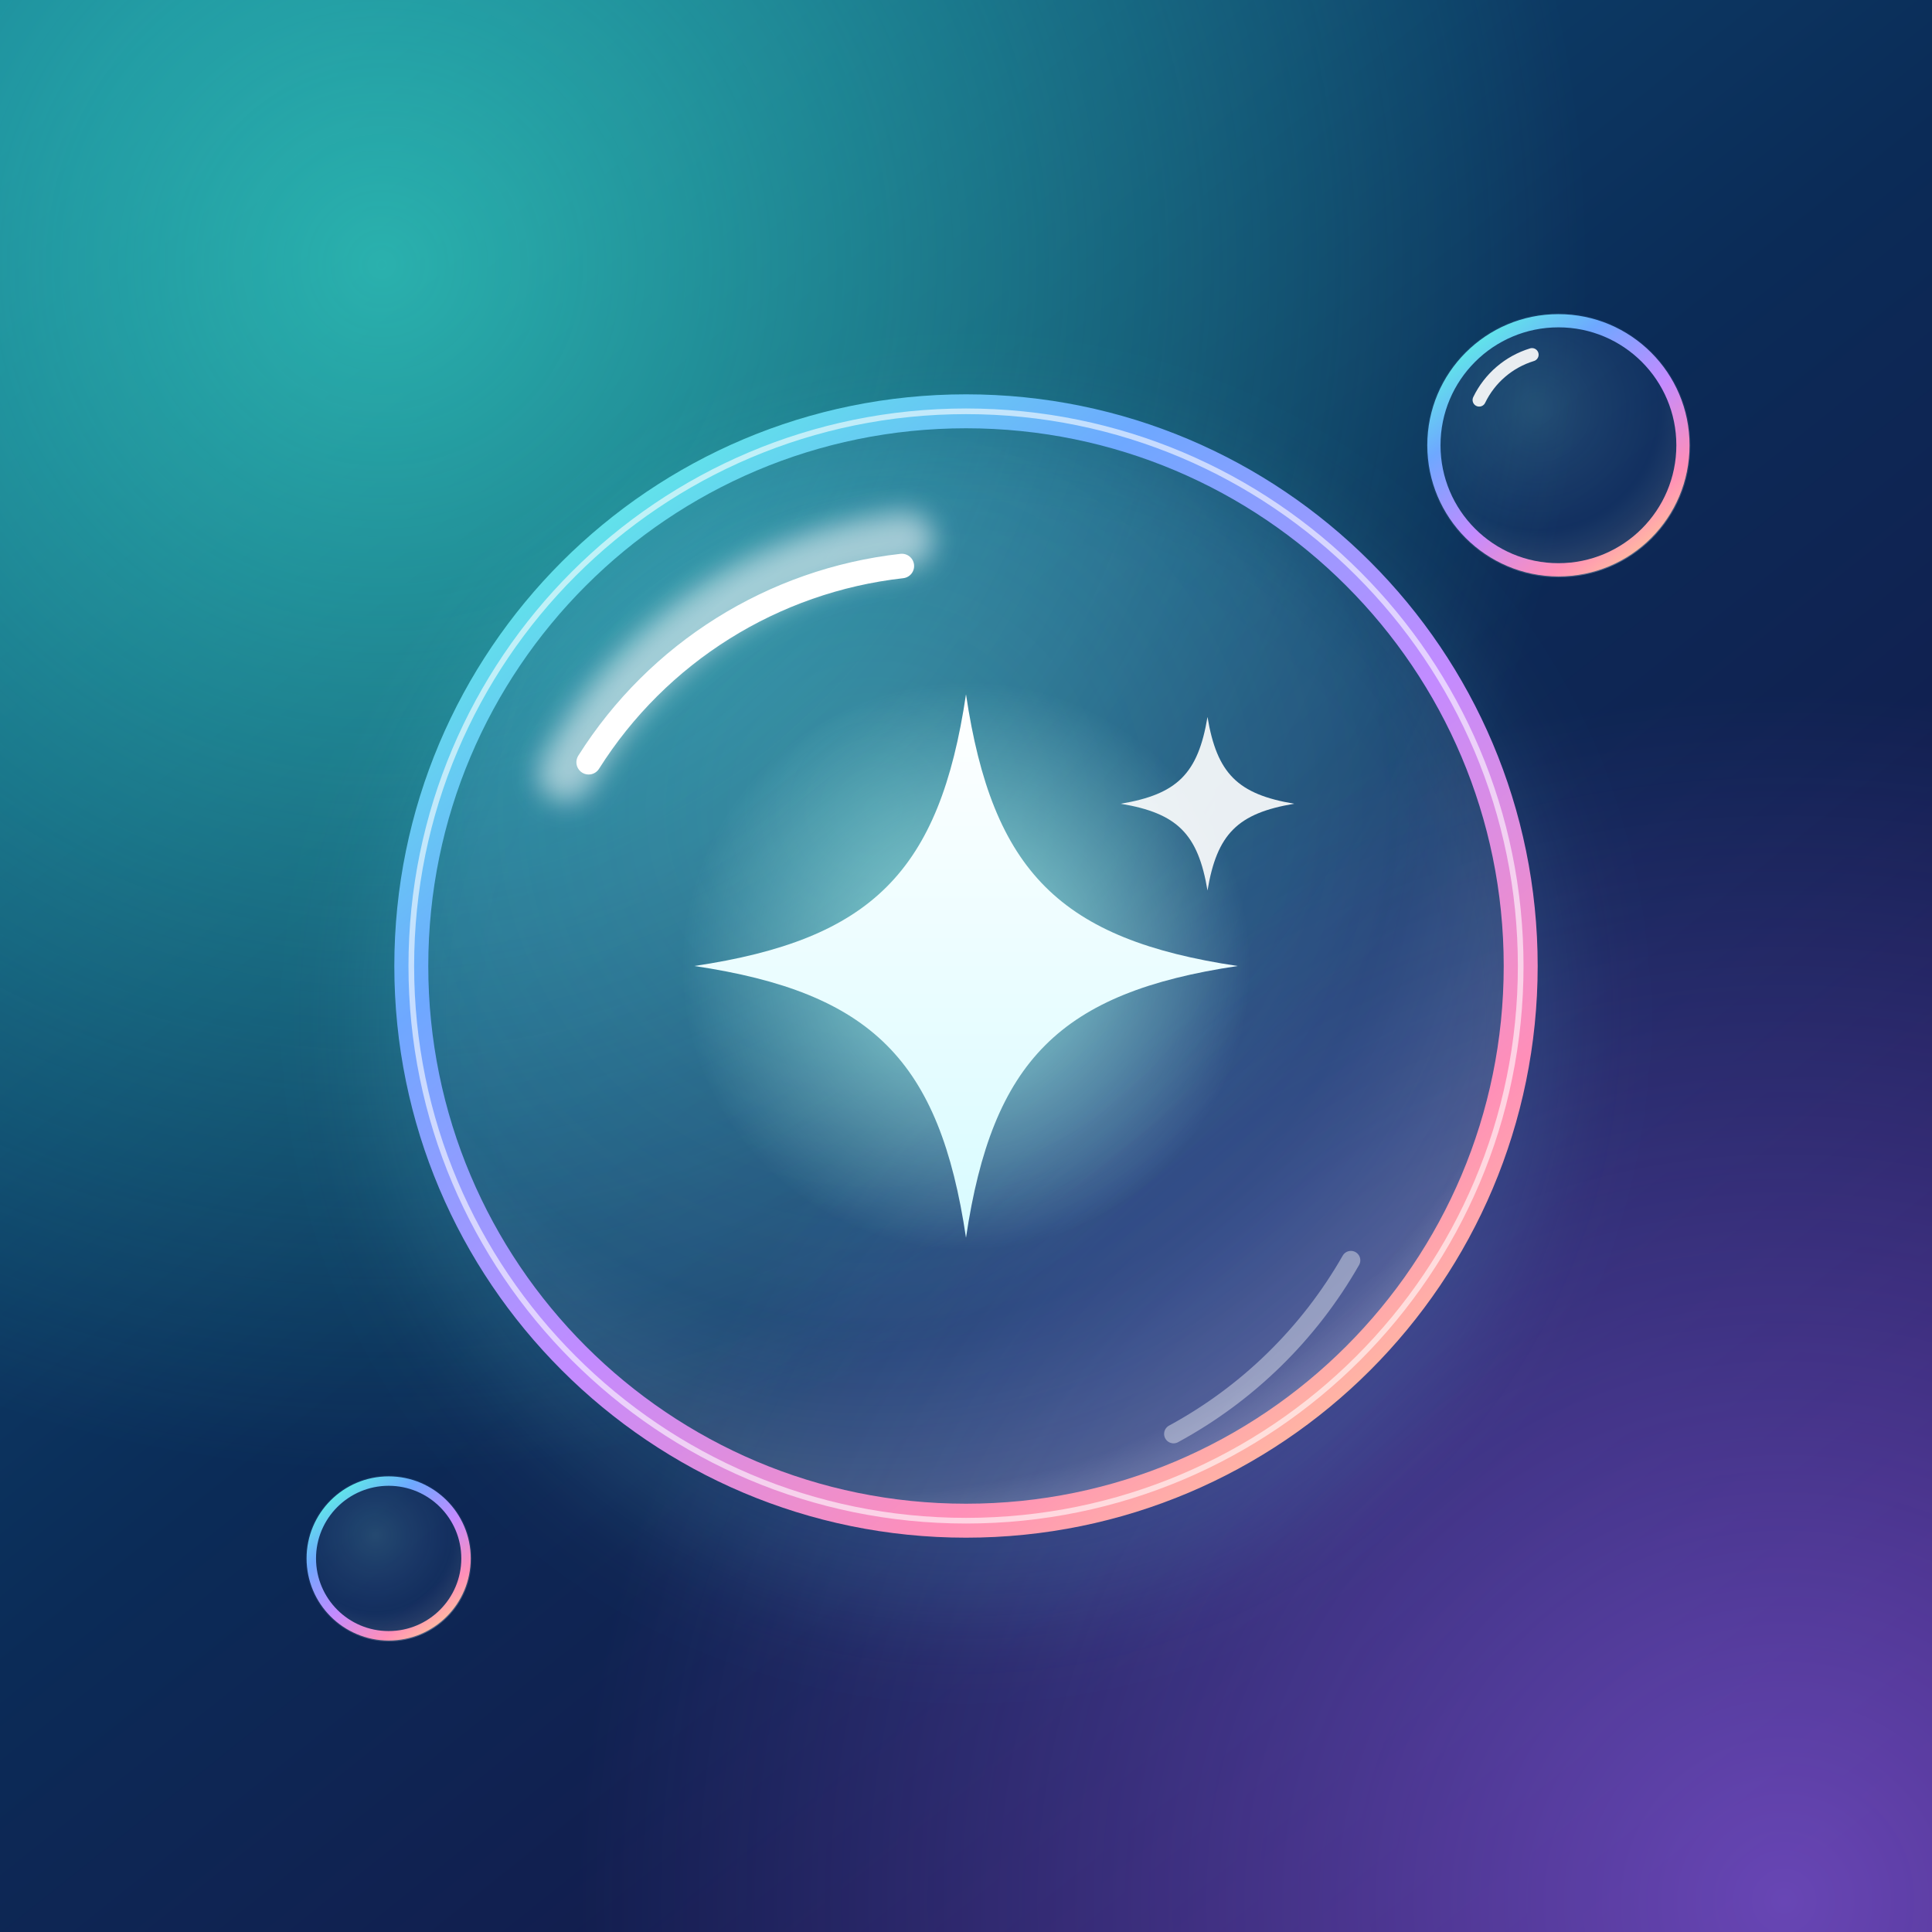
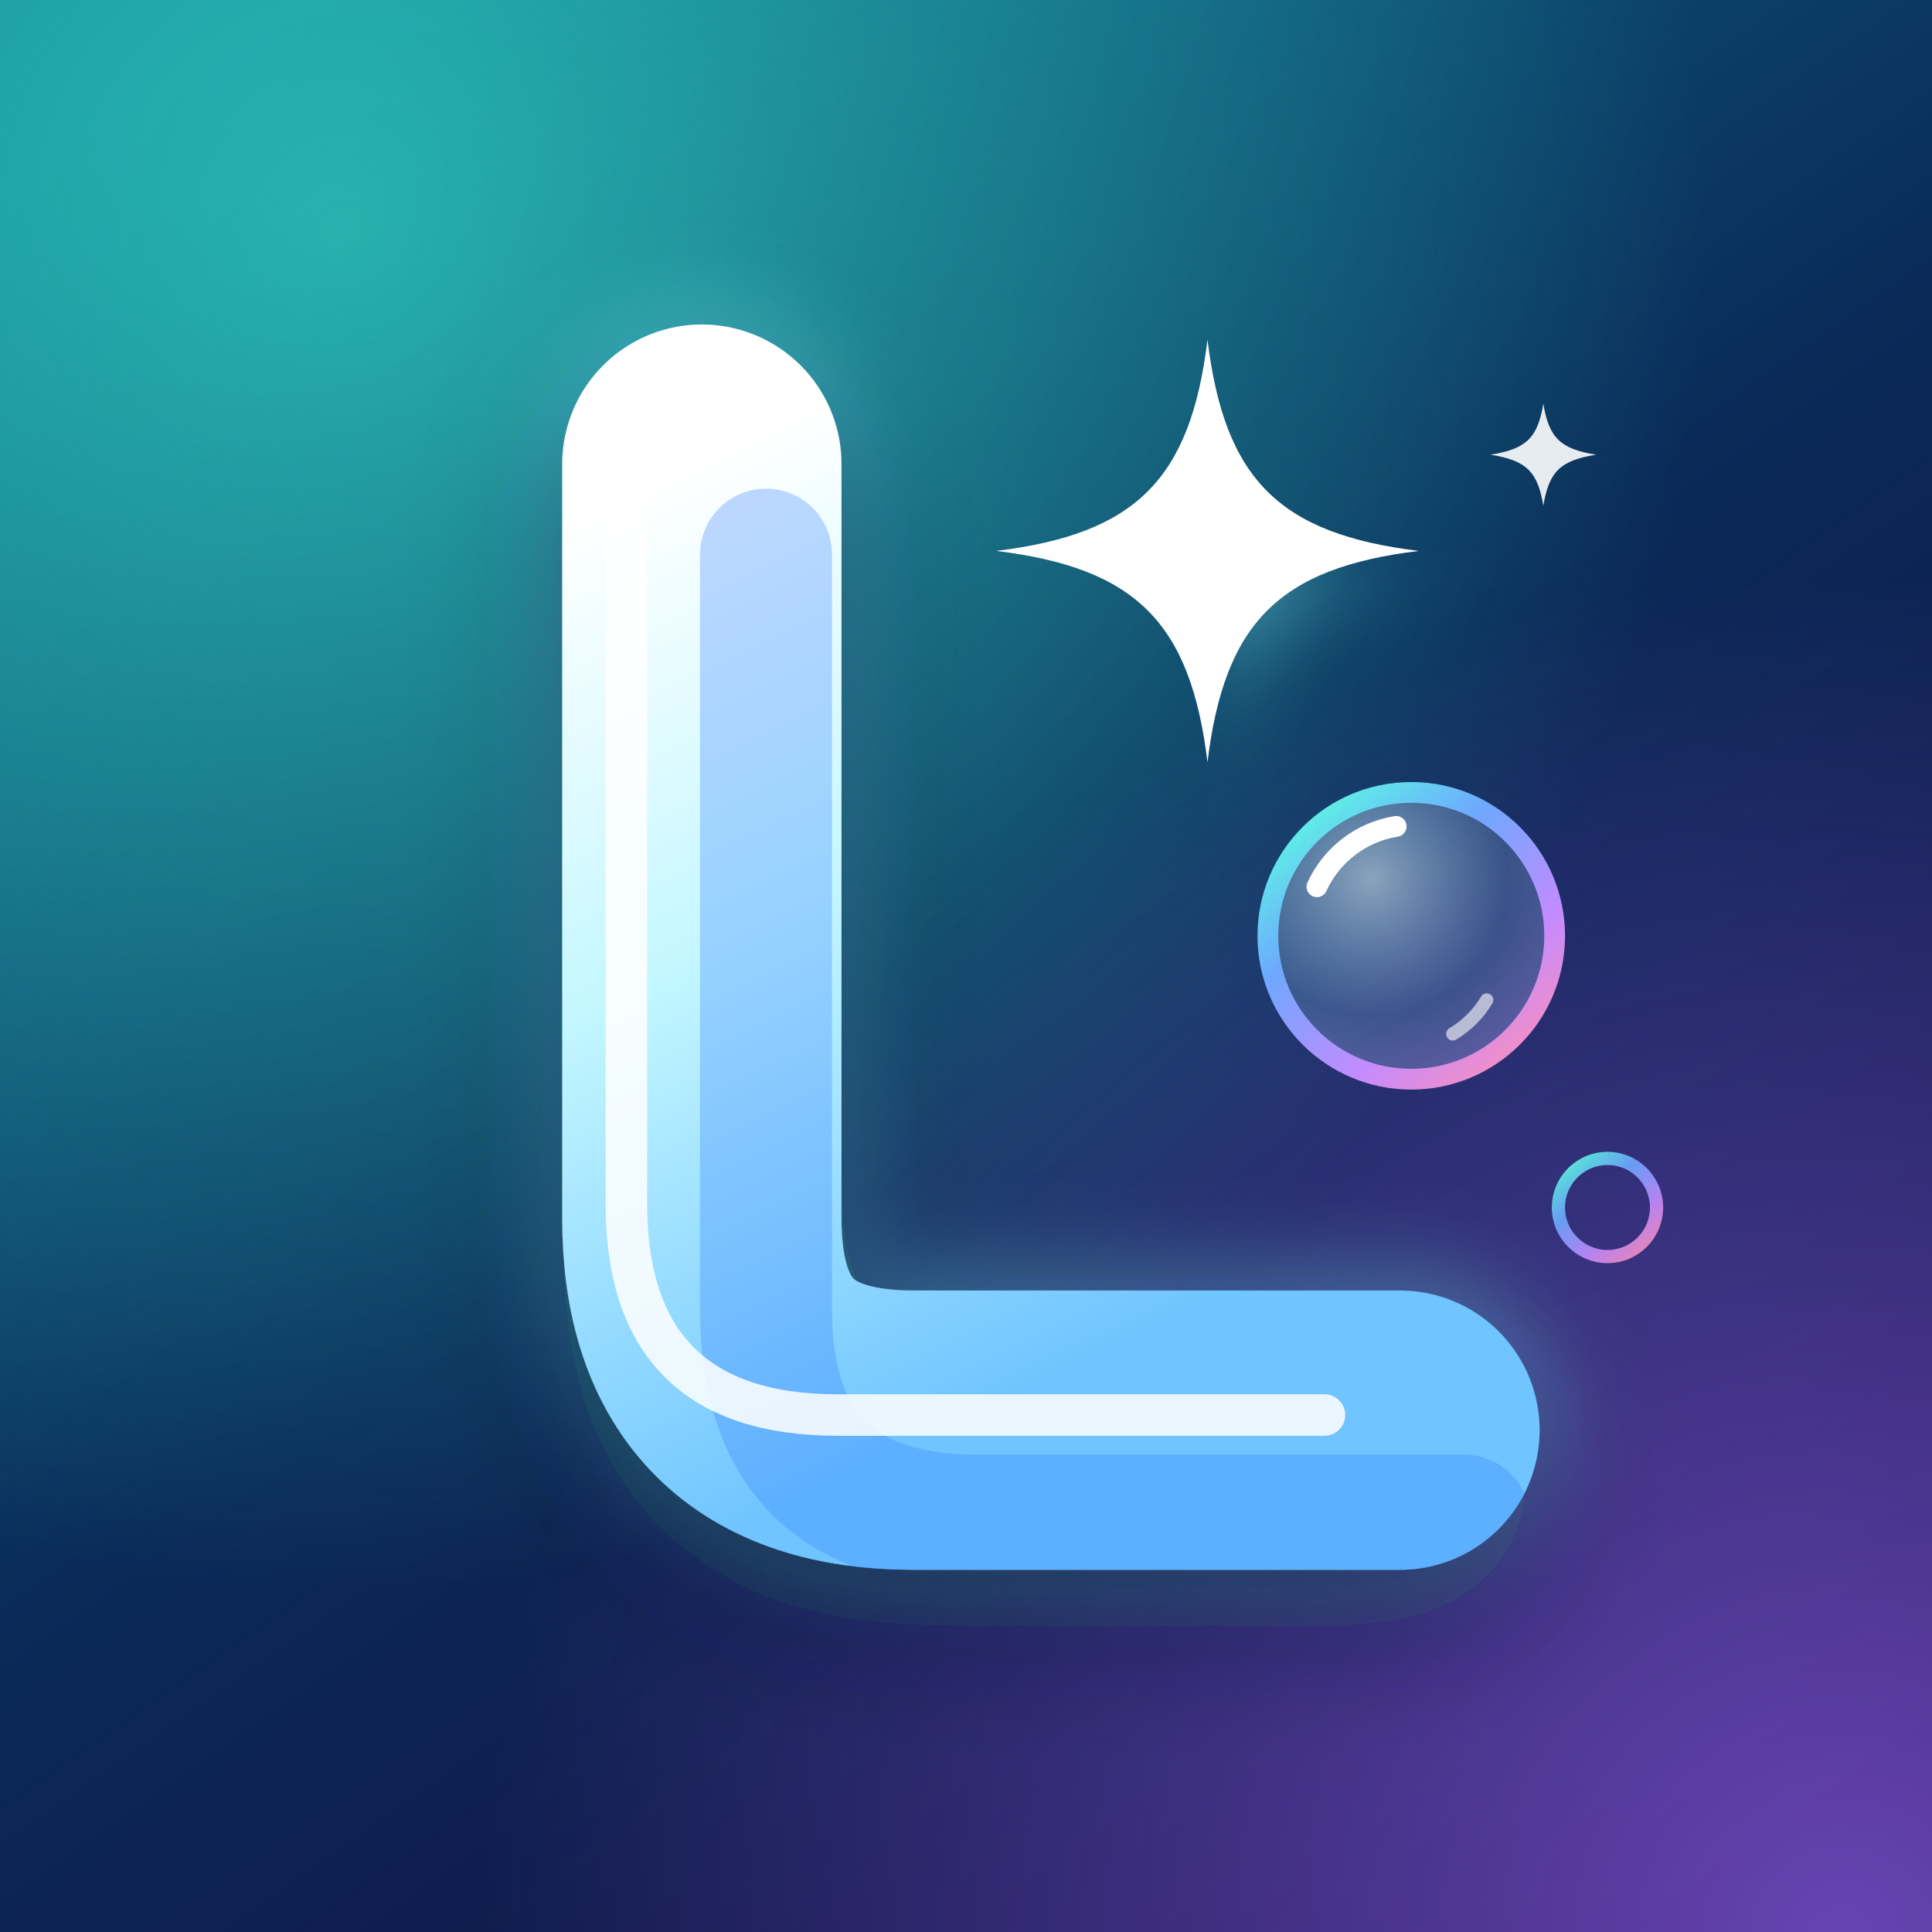
<svg xmlns="http://www.w3.org/2000/svg" width="1024" height="1024" viewBox="0 0 1024 1024">
  <defs>
-     <linearGradient id="bg" x1="0.1" y1="0" x2="0.9" y2="1">
-       <stop offset="0" stop-color="#0F5C82" />
-       <stop offset="0.48" stop-color="#0B2B57" />
-       <stop offset="1" stop-color="#1B0E45" />
+     <linearGradient id="bg" x1="0.15" y1="0" x2="0.85" y2="1">
+       <stop offset="0" stop-color="#0E6F8C" />
+       <stop offset="0.5" stop-color="#0A2A58" />
+       <stop offset="1" stop-color="#170B3F" />
    </linearGradient>
-     <radialGradient id="glowA" cx="0.2" cy="0.14" r="0.62">
-       <stop offset="0" stop-color="#3CF2D2" stop-opacity="0.6" />
+     <radialGradient id="glowA" cx="0.18" cy="0.12" r="0.7">
+       <stop offset="0" stop-color="#3CF2D2" stop-opacity="0.55" />
      <stop offset="1" stop-color="#3CF2D2" stop-opacity="0" />
    </radialGradient>
-     <radialGradient id="glowB" cx="0.92" cy="0.98" r="0.62">
+     <radialGradient id="glowB" cx="0.95" cy="1" r="0.7">
      <stop offset="0" stop-color="#9B6BFF" stop-opacity="0.6" />
      <stop offset="1" stop-color="#9B6BFF" stop-opacity="0" />
    </radialGradient>
-     <radialGradient id="film" cx="0.42" cy="0.36" r="0.66">
-       <stop offset="0" stop-color="#9FF6FF" stop-opacity="0.16" />
-       <stop offset="0.7" stop-color="#7AA8FF" stop-opacity="0.06" />
-       <stop offset="0.92" stop-color="#ffffff" stop-opacity="0.12" />
-       <stop offset="1" stop-color="#ffffff" stop-opacity="0.3" />
-     </radialGradient>
+     <linearGradient id="glass" x1="0" y1="0" x2="0.35" y2="1">
+       <stop offset="0" stop-color="#FFFFFF" />
+       <stop offset="0.45" stop-color="#C4F7FF" />
+       <stop offset="1" stop-color="#6FC4FF" />
+     </linearGradient>
    <linearGradient id="iri" x1="0.1" y1="0" x2="0.9" y2="1">
      <stop offset="0" stop-color="#5BFFE0" />
-       <stop offset="0.28" stop-color="#6EA8FF" />
-       <stop offset="0.55" stop-color="#C38BFF" />
-       <stop offset="0.8" stop-color="#FF8FB8" />
-       <stop offset="1" stop-color="#FFD592" />
+       <stop offset="0.35" stop-color="#6EA8FF" />
+       <stop offset="0.7" stop-color="#C38BFF" />
+       <stop offset="1" stop-color="#FF8FB8" />
    </linearGradient>
-     <linearGradient id="star" x1="0" y1="0" x2="0" y2="1">
-       <stop offset="0" stop-color="#FFFFFF" />
-       <stop offset="1" stop-color="#D8FBFF" />
-     </linearGradient>
-     <radialGradient id="starGlow" cx="0.5" cy="0.5" r="0.5">
-       <stop offset="0" stop-color="#B6FFF3" stop-opacity="0.75" />
-       <stop offset="1" stop-color="#B6FFF3" stop-opacity="0" />
+     <radialGradient id="film" cx="0.36" cy="0.3" r="0.8">
+       <stop offset="0" stop-color="#E6FDFF" stop-opacity="0.55" />
+       <stop offset="0.6" stop-color="#9ED2FF" stop-opacity="0.22" />
+       <stop offset="1" stop-color="#C9A8FF" stop-opacity="0.38" />
    </radialGradient>
-     <filter id="soft" x="-50%" y="-50%" width="200%" height="200%">
-       <feGaussianBlur stdDeviation="26" />
+     <filter id="drop" filterUnits="userSpaceOnUse" x="0" y="0" width="1024" height="1024">
+       <feDropShadow dx="0" dy="30" stdDeviation="34" flood-color="#021030" flood-opacity="0.55" />
    </filter>
-     <filter id="hl" x="-50%" y="-50%" width="200%" height="200%">
-       <feGaussianBlur stdDeviation="7" />
+     <filter id="glow" filterUnits="userSpaceOnUse" x="0" y="0" width="1024" height="1024">
+       <feGaussianBlur stdDeviation="22" />
    </filter>
+     <path id="L" d="M372 246 V646 Q372 758 484 758 H742" fill="none" stroke-linecap="round" stroke-linejoin="round" />
+     <mask id="inL">
+       <use href="#L" stroke="#fff" stroke-width="148" />
+     </mask>
  </defs>
  <rect width="1024" height="1024" fill="url(#bg)" />
  <rect width="1024" height="1024" fill="url(#glowA)" />
  <rect width="1024" height="1024" fill="url(#glowB)" />
-   <circle cx="512" cy="540" r="312" fill="#72E8FF" opacity="0.14" filter="url(#soft)" />
-   <circle cx="512" cy="512" r="300" fill="url(#film)" />
-   <circle cx="512" cy="512" r="294" fill="none" stroke="url(#iri)" stroke-width="18" />
-   <circle cx="512" cy="512" r="294" fill="none" stroke="#fff" stroke-width="3" opacity="0.6" />
-   <path d="M300 410 A240 240 0 0 1 480 286" fill="none" stroke="#fff" stroke-width="30" stroke-linecap="round" opacity="0.55" filter="url(#hl)" />
-   <path d="M312 404 A226 226 0 0 1 478 300" fill="none" stroke="#fff" stroke-width="13" stroke-linecap="round" />
-   <path d="M716 668 A240 240 0 0 1 622 760" fill="none" stroke="#fff" stroke-width="10" stroke-linecap="round" opacity="0.4" />
-   <circle cx="512" cy="512" r="150" fill="url(#starGlow)" />
-   <path d="M512 368 C526 462 562 498 656 512 C562 526 526 562 512 656 C498 562 462 526 368 512 C462 498 498 462 512 368 Z" fill="url(#star)" />
-   <path d="M640 380 C645 410 656 421 686 426 C656 431 645 442 640 472 C635 442 624 431 594 426 C624 421 635 410 640 380 Z" fill="#fff" opacity="0.9" />
-   <circle cx="826" cy="236" r="70" fill="url(#film)" />
-   <circle cx="826" cy="236" r="66" fill="none" stroke="url(#iri)" stroke-width="7" />
-   <path d="M784 212 A46 46 0 0 1 812 188" fill="none" stroke="#fff" stroke-width="7" stroke-linecap="round" opacity="0.9" />
-   <circle cx="206" cy="826" r="44" fill="url(#film)" />
-   <circle cx="206" cy="826" r="41" fill="none" stroke="url(#iri)" stroke-width="5" />
+   <use href="#L" stroke="#7CF5FF" stroke-width="170" opacity="0.35" filter="url(#glow)" />
+   <g filter="url(#drop)">
+     <use href="#L" stroke="url(#glass)" stroke-width="148" />
+   </g>
+   <g mask="url(#inL)">
+     <use href="#L" stroke="#2F7DFF" stroke-width="70" opacity="0.30" transform="translate(34 48)" />
+     <use href="#L" stroke="#fff" stroke-width="22" opacity="0.85" transform="translate(-40 -8)" />
+   </g>
+   <g transform="translate(748 496)">
+     <circle r="76" fill="url(#film)" />
+     <circle r="76" fill="none" stroke="url(#iri)" stroke-width="11" />
+     <path d="M-50 -26 A 56 56 0 0 1 -8 -58" fill="none" stroke="#fff" stroke-width="11" stroke-linecap="round" />
+     <path d="M40 34 A 52 52 0 0 1 22 52" fill="none" stroke="#fff" stroke-width="7" stroke-linecap="round" opacity="0.6" />
+   </g>
+   <circle cx="852" cy="640" r="26" fill="none" stroke="url(#iri)" stroke-width="7" opacity="0.9" />
+   <g transform="translate(640 292)">
+     <path d="M0 -120 C10 -40 40 -10 120 0 C40 10 10 40 0 120 C-10 40 -40 10 -120 0 C-40 -10 -10 -40 0 -120Z" fill="#7CF5FF" opacity="0.5" filter="url(#glow)" />
+     <path d="M0 -112 C9 -38 38 -9 112 0 C38 9 9 38 0 112 C-9 38 -38 9 -112 0 C-38 -9 -9 -38 0 -112Z" fill="#fff" />
+   </g>
+   <path d="M818 214 C821 232 827 238 846 241 C827 244 821 250 818 268 C815 250 809 244 790 241 C809 238 815 232 818 214Z" fill="#fff" opacity="0.9" />
</svg>
